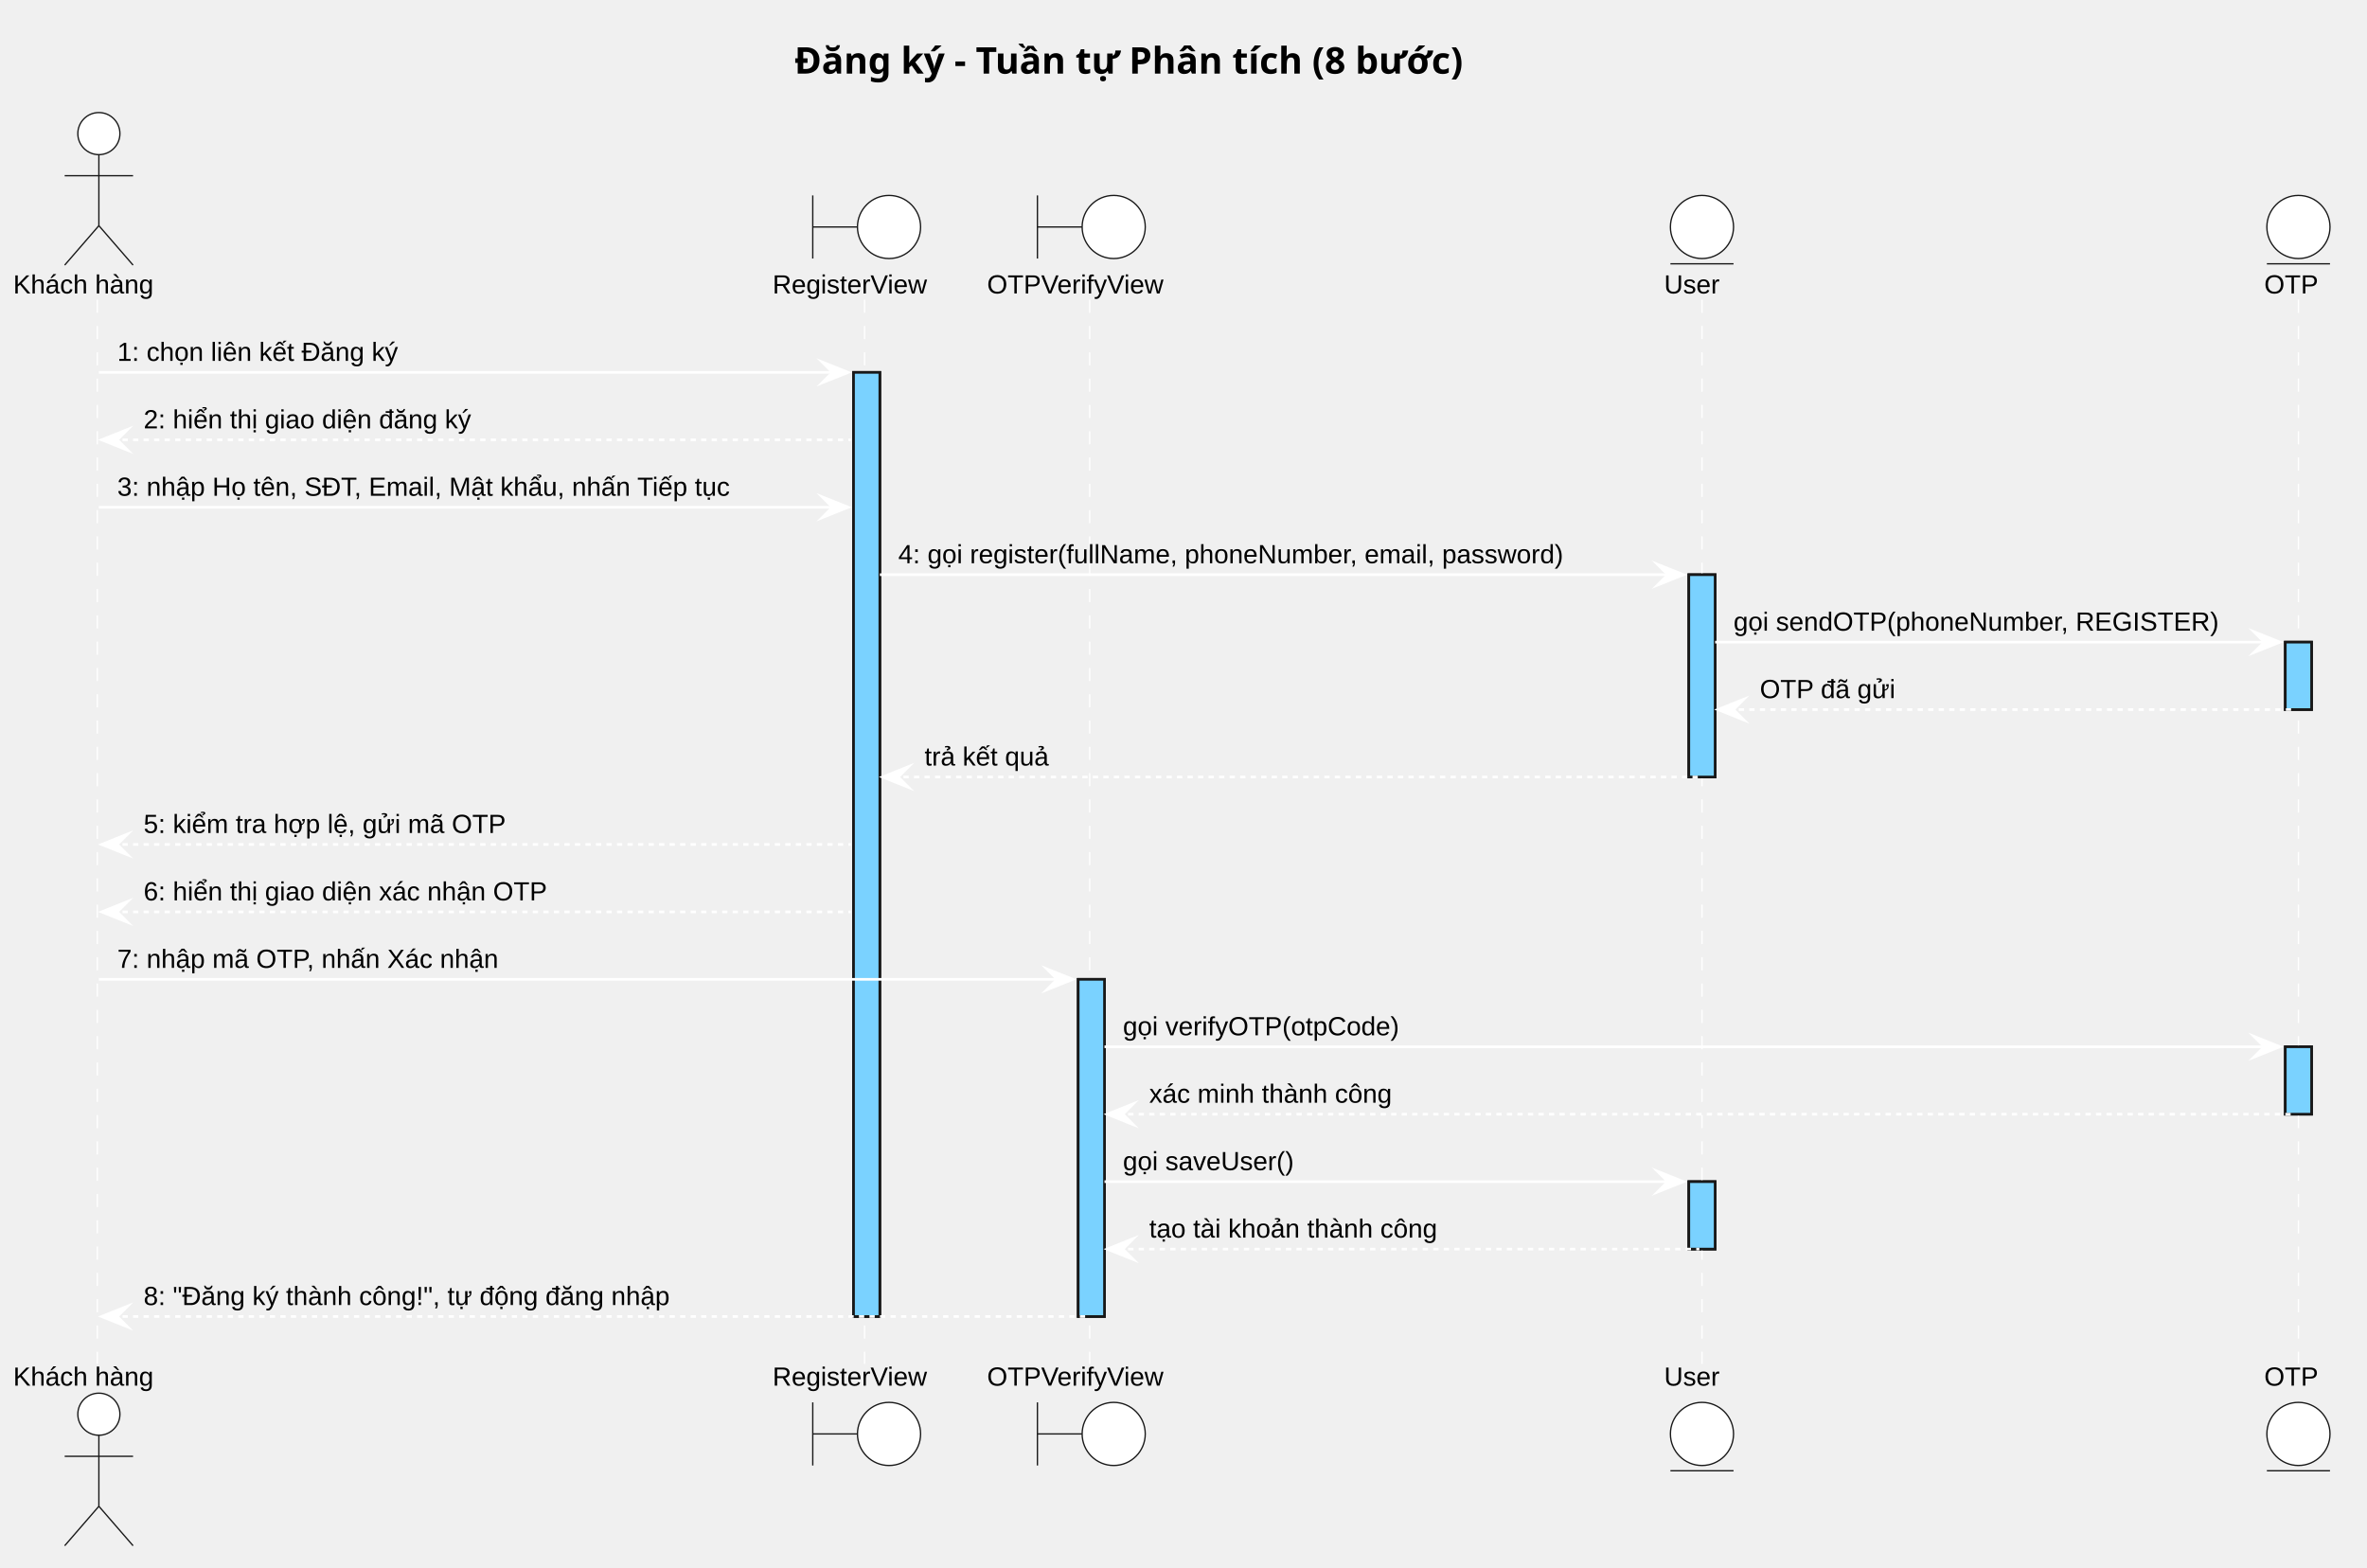
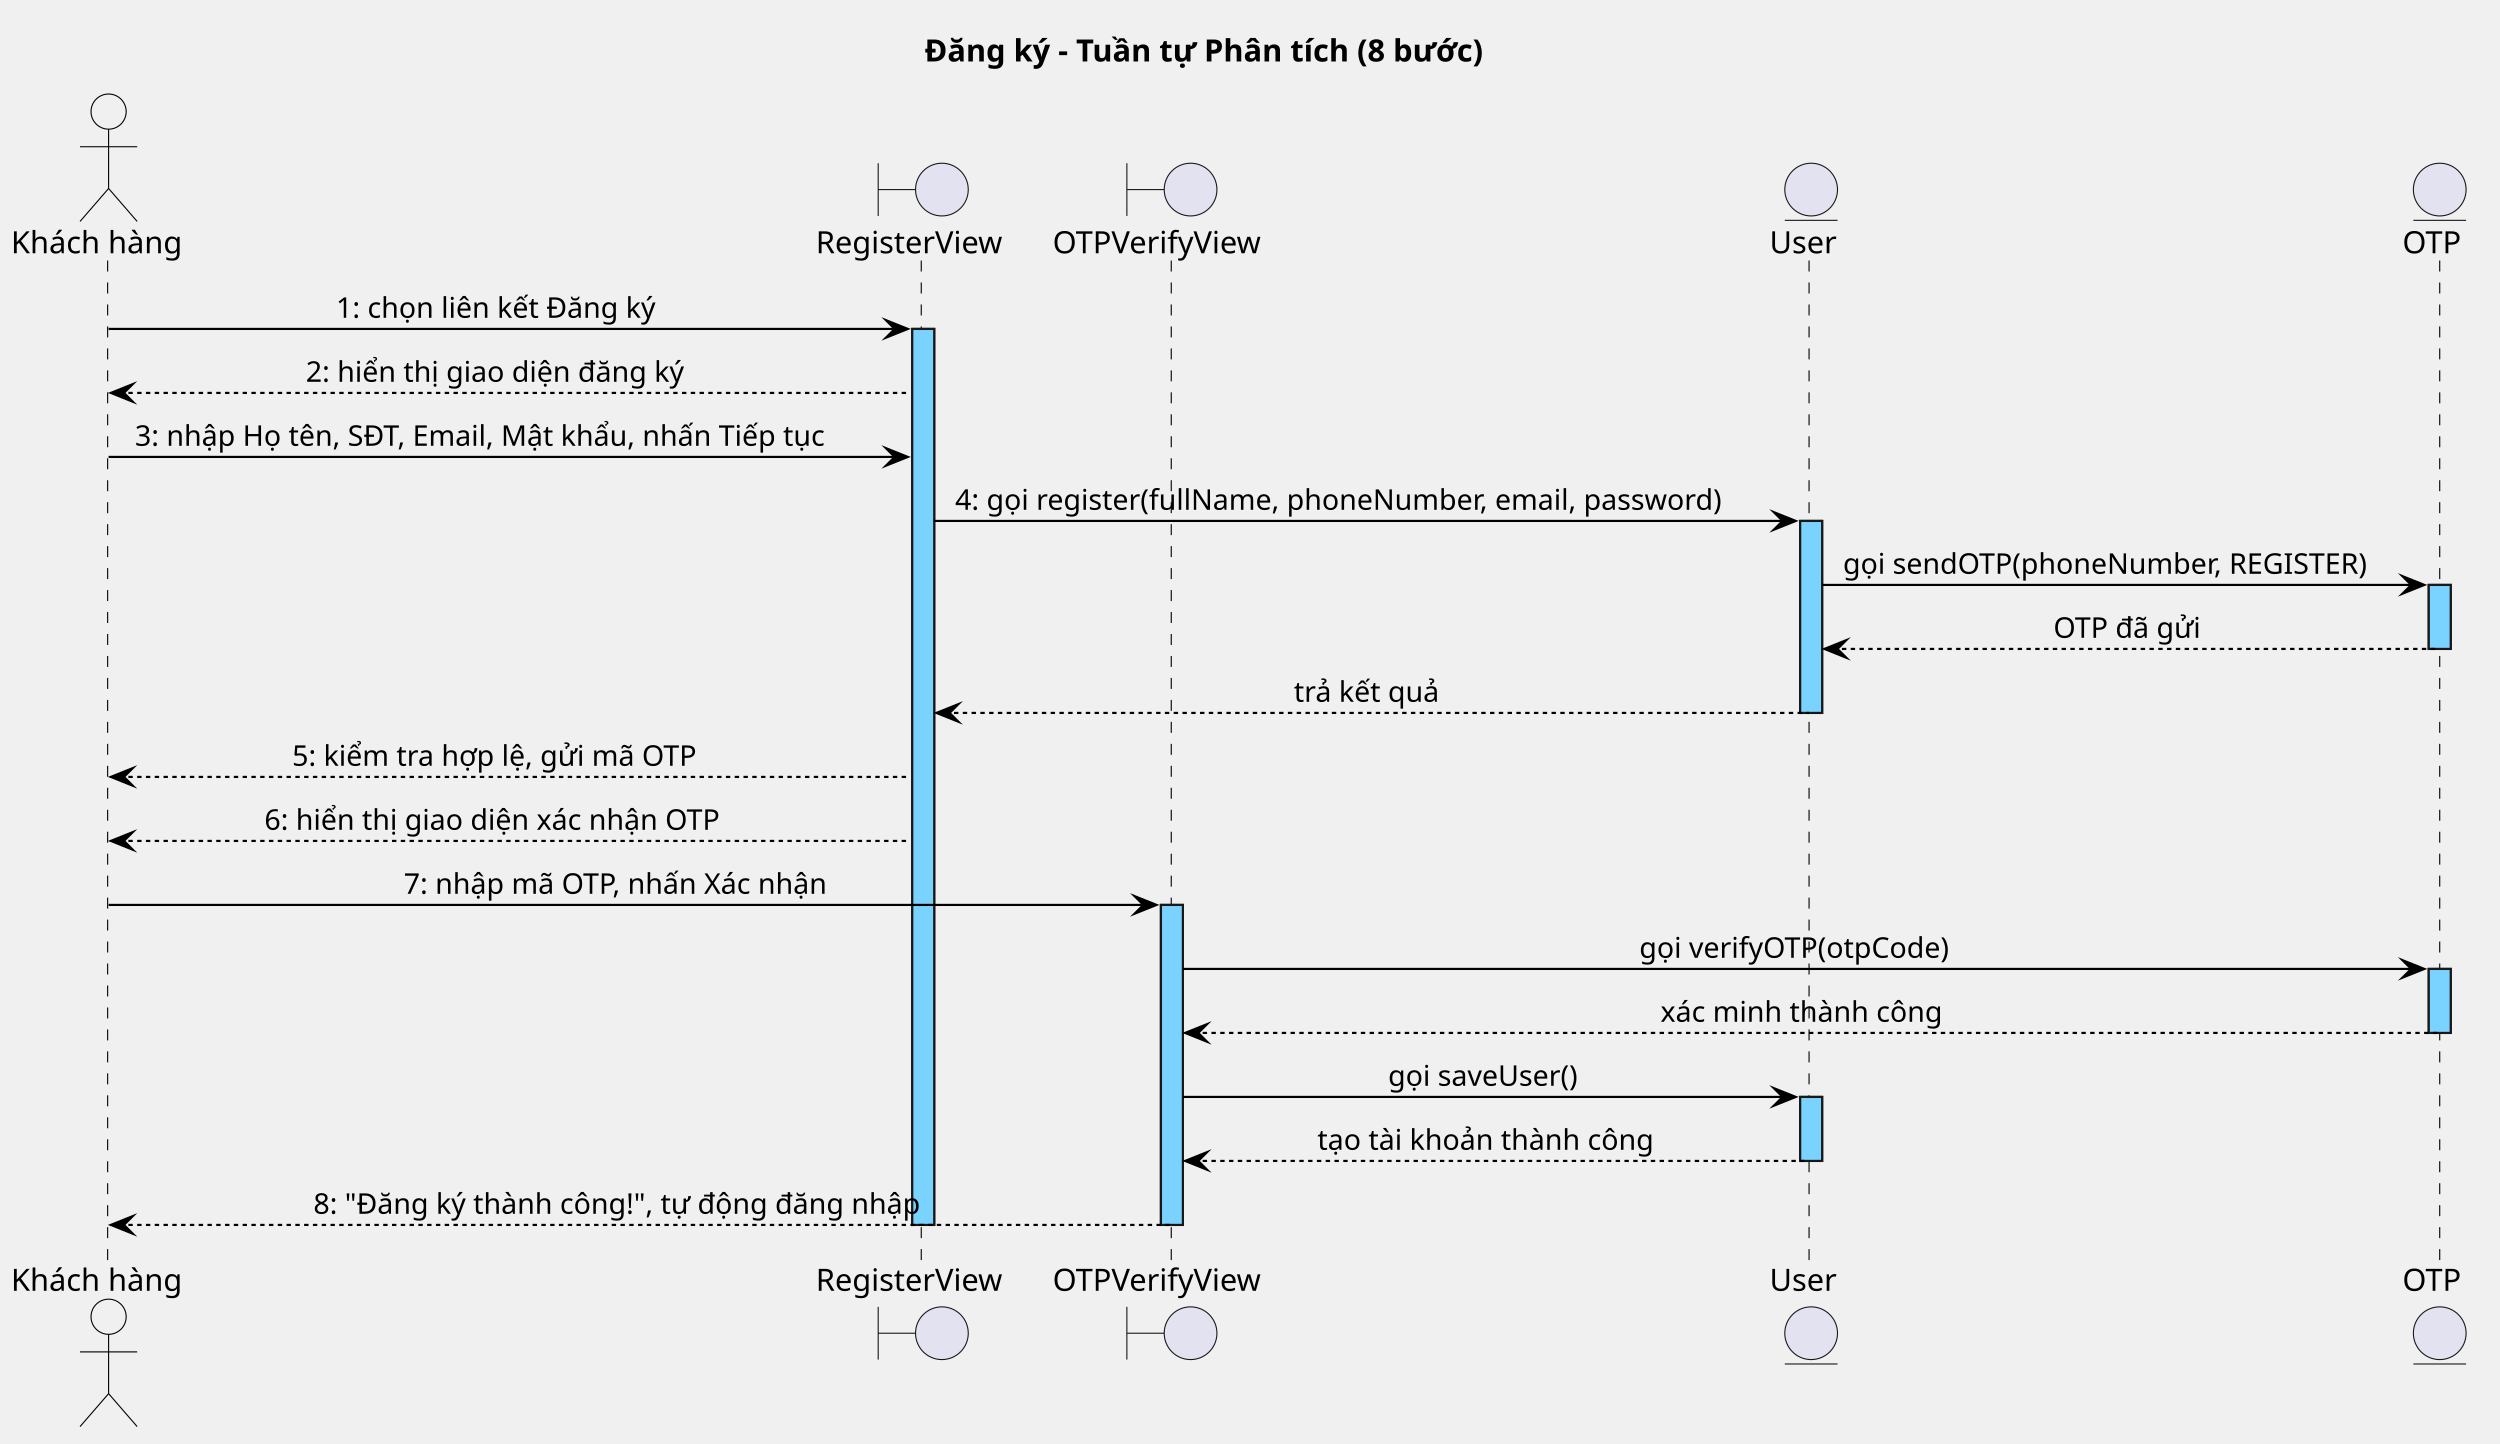
- <svg xmlns="http://www.w3.org/2000/svg" contentStyleType="text/css" data-diagram-type="SEQUENCE" height="596px" preserveAspectRatio="none" style="width:900px;height:596px;background:#FFFFFF;" version="1.1" viewBox="0 0 900 596" width="900px" zoomAndPan="magnify">
+ <svg xmlns="http://www.w3.org/2000/svg" contentStyleType="text/css" data-diagram-type="SEQUENCE" height="657px" preserveAspectRatio="none" style="width:1138px;height:657px;background:#FFFFFF;" version="1.1" viewBox="0 0 1138 657" width="1138px" zoomAndPan="magnify">
  <defs />
  <g>
-     <g class="title" data-source-line="22">
-       <text fill="#000000" font-family="sans-serif" font-size="14" font-weight="700" lengthAdjust="spacing" textLength="289.837" x="302.047" y="27.995">Đăng ký - Tuần tự Phân tích (8 bước)</text>
+     <g class="title" data-source-line="21">
+       <text fill="#000000" font-family="sans-serif" font-size="14" font-weight="700" lengthAdjust="spacing" textLength="289.837" x="420.87" y="27.995">Đăng ký - Tuần tự Phân tích (8 bước)</text>
    </g>
    <g>
-       <rect fill="#7AD2FF" height="358.969" style="stroke:#181818;stroke-width:1;" width="10" x="324.534" y="141.578" />
+       <rect fill="#7AD2FF" height="407.859" style="stroke:#181818;stroke-width:1;" width="10" x="415.254" y="149.727" />
    </g>
    <g>
-       <rect fill="#7AD2FF" height="128.203" style="stroke:#181818;stroke-width:1;" width="10" x="409.96" y="372.344" />
+       <rect fill="#7AD2FF" height="145.664" style="stroke:#181818;stroke-width:1;" width="10" x="528.451" y="411.922" />
    </g>
    <g>
-       <rect fill="#7AD2FF" height="76.922" style="stroke:#181818;stroke-width:1;" width="10" x="642.138" y="218.5" />
+       <rect fill="#7AD2FF" height="87.398" style="stroke:#181818;stroke-width:1;" width="10" x="819.438" y="237.125" />
    </g>
    <g>
-       <rect fill="#7AD2FF" height="25.641" style="stroke:#181818;stroke-width:1;" width="10" x="642.138" y="449.266" />
+       <rect fill="#7AD2FF" height="29.133" style="stroke:#181818;stroke-width:1;" width="10" x="819.438" y="499.32" />
    </g>
    <g>
-       <rect fill="#7AD2FF" height="25.641" style="stroke:#181818;stroke-width:1;" width="10" x="868.931" y="244.141" />
+       <rect fill="#7AD2FF" height="29.133" style="stroke:#181818;stroke-width:1;" width="10" x="1105.569" y="266.258" />
    </g>
    <g>
-       <rect fill="#7AD2FF" height="25.641" style="stroke:#181818;stroke-width:1;" width="10" x="868.931" y="397.984" />
+       <rect fill="#7AD2FF" height="29.133" style="stroke:#181818;stroke-width:1;" width="10" x="1105.569" y="441.055" />
    </g>
-     <g class="participant-lifeline" data-entity-uid="part1" data-qualified-name="Actor" data-source-line="24" id="part1-lifeline">
+     <g class="participant-lifeline" data-entity-uid="part1" data-qualified-name="Actor" data-source-line="23" id="part1-lifeline">
      <g>
-         <rect fill="#000000" fill-opacity="0" height="404.609" width="8" x="33.595" y="113.938" />
-         <line style="stroke:#FFFFFF;stroke-width:0.5;stroke-dasharray:5,5;" x1="37" x2="37" y1="113.938" y2="518.547" />
+         <rect fill="#000000" fill-opacity="0" height="456.992" width="8" x="45.433" y="118.594" />
+         <line style="stroke:#000000;stroke-width:0.5;stroke-dasharray:5,5;" x1="49" x2="49" y1="118.594" y2="575.586" />
      </g>
    </g>
-     <g class="participant-lifeline" data-entity-uid="part2" data-qualified-name="B1" data-source-line="25" id="part2-lifeline">
+     <g class="participant-lifeline" data-entity-uid="part2" data-qualified-name="B1" data-source-line="24" id="part2-lifeline">
      <g>
-         <rect fill="#000000" fill-opacity="0" height="404.609" width="8" x="325.534" y="113.938" />
-         <line style="stroke:#FFFFFF;stroke-width:0.5;stroke-dasharray:5,5;" x1="328.748" x2="328.748" y1="113.938" y2="518.547" />
+         <rect fill="#000000" fill-opacity="0" height="456.992" width="8" x="416.254" y="118.594" />
+         <line style="stroke:#000000;stroke-width:0.5;stroke-dasharray:5,5;" x1="419.354" x2="419.354" y1="118.594" y2="575.586" />
      </g>
    </g>
-     <g class="participant-lifeline" data-entity-uid="part3" data-qualified-name="B2" data-source-line="26" id="part3-lifeline">
+     <g class="participant-lifeline" data-entity-uid="part3" data-qualified-name="B2" data-source-line="25" id="part3-lifeline">
      <g>
-         <rect fill="#000000" fill-opacity="0" height="404.609" width="8" x="410.96" y="113.938" />
-         <line style="stroke:#FFFFFF;stroke-width:0.5;stroke-dasharray:5,5;" x1="414.32" x2="414.32" y1="113.938" y2="518.547" />
+         <rect fill="#000000" fill-opacity="0" height="456.992" width="8" x="529.451" y="118.594" />
+         <line style="stroke:#000000;stroke-width:0.5;stroke-dasharray:5,5;" x1="533.154" x2="533.154" y1="118.594" y2="575.586" />
      </g>
    </g>
-     <g class="participant-lifeline" data-entity-uid="part4" data-qualified-name="E1" data-source-line="27" id="part4-lifeline">
+     <g class="participant-lifeline" data-entity-uid="part4" data-qualified-name="E1" data-source-line="26" id="part4-lifeline">
      <g>
-         <rect fill="#000000" fill-opacity="0" height="404.609" width="8" x="643.138" y="113.938" />
-         <line style="stroke:#FFFFFF;stroke-width:0.5;stroke-dasharray:5,5;" x1="647.138" x2="647.138" y1="113.938" y2="518.547" />
+         <rect fill="#000000" fill-opacity="0" height="456.992" width="8" x="820.438" y="118.594" />
+         <line style="stroke:#000000;stroke-width:0.5;stroke-dasharray:5,5;" x1="823.483" x2="823.483" y1="118.594" y2="575.586" />
      </g>
    </g>
-     <g class="participant-lifeline" data-entity-uid="part5" data-qualified-name="E2" data-source-line="28" id="part5-lifeline">
+     <g class="participant-lifeline" data-entity-uid="part5" data-qualified-name="E2" data-source-line="27" id="part5-lifeline">
      <g>
-         <rect fill="#000000" fill-opacity="0" height="404.609" width="8" x="869.931" y="113.938" />
-         <line style="stroke:#FFFFFF;stroke-width:0.5;stroke-dasharray:5,5;" x1="873.931" x2="873.931" y1="113.938" y2="518.547" />
+         <rect fill="#000000" fill-opacity="0" height="456.992" width="8" x="1106.569" y="118.594" />
+         <line style="stroke:#000000;stroke-width:0.5;stroke-dasharray:5,5;" x1="1110.562" x2="1110.562" y1="118.594" y2="575.586" />
      </g>
    </g>
-     <g class="participant participant-head" data-entity-uid="part1" data-qualified-name="Actor" data-source-line="24" id="part1-head">
-       <text fill="#000000" font-family="Arial" font-size="10" lengthAdjust="spacing" textLength="59.19" x="5" y="111.579">Khách hàng</text>
-       <ellipse cx="37.595" cy="50.797" fill="#FFFFFF" rx="8" ry="8" style="stroke:#181818;stroke-width:0.5;" />
-       <path d="M37.595,58.797 L37.595,85.797 M24.595,66.797 L50.595,66.797 M37.595,85.797 L24.595,100.797 M37.595,85.797 L50.595,100.797" fill="none" style="stroke:#181818;stroke-width:0.5;" />
+     <g class="participant participant-head" data-entity-uid="part1" data-qualified-name="Actor" data-source-line="23" id="part1-head">
+       <text fill="#000000" font-family="sans-serif" font-size="14" lengthAdjust="spacing" textLength="82.865" x="5" y="115.292">Khách hàng</text>
+       <ellipse cx="49.433" cy="50.797" fill="none" rx="8" ry="8" style="stroke:#000000;stroke-width:0.5;" />
+       <path d="M49.433,58.797 L49.433,85.797 M36.433,66.797 L62.433,66.797 M49.433,85.797 L36.433,100.797 M49.433,85.797 L62.433,100.797" fill="none" style="stroke:#000000;stroke-width:0.5;" />
    </g>
-     <g class="participant participant-tail" data-entity-uid="part1" data-qualified-name="Actor" data-source-line="24" id="part1-tail">
-       <text fill="#000000" font-family="Arial" font-size="10" lengthAdjust="spacing" textLength="59.19" x="5" y="526.829">Khách hàng</text>
-       <ellipse cx="37.595" cy="537.688" fill="#FFFFFF" rx="8" ry="8" style="stroke:#181818;stroke-width:0.5;" />
-       <path d="M37.595,545.688 L37.595,572.688 M24.595,553.688 L50.595,553.688 M37.595,572.688 L24.595,587.688 M37.595,572.688 L50.595,587.688" fill="none" style="stroke:#181818;stroke-width:0.5;" />
+     <g class="participant participant-tail" data-entity-uid="part1" data-qualified-name="Actor" data-source-line="23" id="part1-tail">
+       <text fill="#000000" font-family="sans-serif" font-size="14" lengthAdjust="spacing" textLength="82.865" x="5" y="587.581">Khách hàng</text>
+       <ellipse cx="49.433" cy="599.383" fill="none" rx="8" ry="8" style="stroke:#000000;stroke-width:0.5;" />
+       <path d="M49.433,607.383 L49.433,634.383 M36.433,615.383 L62.433,615.383 M49.433,634.383 L36.433,649.383 M49.433,634.383 L62.433,649.383" fill="none" style="stroke:#000000;stroke-width:0.5;" />
    </g>
-     <g class="participant participant-head" data-entity-uid="part2" data-qualified-name="B1" data-source-line="25" id="part2-head">
-       <text fill="#000000" font-family="Arial" font-size="10" lengthAdjust="spacing" textLength="65.571" x="293.748" y="111.579">RegisterView</text>
-       <path d="M309.034,74.297 L309.034,98.297 M309.034,86.297 L326.034,86.297" fill="none" style="stroke:#181818;stroke-width:0.5;" />
-       <ellipse cx="338.034" cy="86.297" fill="#FFFFFF" rx="12" ry="12" style="stroke:#181818;stroke-width:0.5;" />
+     <g class="participant participant-head" data-entity-uid="part2" data-qualified-name="B1" data-source-line="24" id="part2-head">
+       <text fill="#000000" font-family="sans-serif" font-size="14" lengthAdjust="spacing" textLength="91.8" x="371.354" y="115.292">RegisterView</text>
+       <path d="M399.754,74.297 L399.754,98.297 M399.754,86.297 L416.754,86.297" fill="none" style="stroke:#181818;stroke-width:0.5;" />
+       <ellipse cx="428.754" cy="86.297" fill="#E2E2F0" rx="12" ry="12" style="stroke:#181818;stroke-width:0.5;" />
    </g>
-     <g class="participant participant-tail" data-entity-uid="part2" data-qualified-name="B1" data-source-line="25" id="part2-tail">
-       <text fill="#000000" font-family="Arial" font-size="10" lengthAdjust="spacing" textLength="65.571" x="293.748" y="526.829">RegisterView</text>
-       <path d="M309.034,533.188 L309.034,557.188 M309.034,545.188 L326.034,545.188" fill="none" style="stroke:#181818;stroke-width:0.5;" />
-       <ellipse cx="338.034" cy="545.188" fill="#FFFFFF" rx="12" ry="12" style="stroke:#181818;stroke-width:0.5;" />
+     <g class="participant participant-tail" data-entity-uid="part2" data-qualified-name="B1" data-source-line="24" id="part2-tail">
+       <text fill="#000000" font-family="sans-serif" font-size="14" lengthAdjust="spacing" textLength="91.8" x="371.354" y="587.581">RegisterView</text>
+       <path d="M399.754,594.883 L399.754,618.883 M399.754,606.883 L416.754,606.883" fill="none" style="stroke:#181818;stroke-width:0.5;" />
+       <ellipse cx="428.754" cy="606.883" fill="#E2E2F0" rx="12" ry="12" style="stroke:#181818;stroke-width:0.5;" />
    </g>
-     <g class="participant participant-head" data-entity-uid="part3" data-qualified-name="B2" data-source-line="26" id="part3-head">
-       <text fill="#000000" font-family="Arial" font-size="10" lengthAdjust="spacing" textLength="73.281" x="375.32" y="111.579">OTPVerifyView</text>
-       <path d="M394.46,74.297 L394.46,98.297 M394.46,86.297 L411.46,86.297" fill="none" style="stroke:#181818;stroke-width:0.5;" />
-       <ellipse cx="423.46" cy="86.297" fill="#FFFFFF" rx="12" ry="12" style="stroke:#181818;stroke-width:0.5;" />
+     <g class="participant participant-head" data-entity-uid="part3" data-qualified-name="B2" data-source-line="25" id="part3-head">
+       <text fill="#000000" font-family="sans-serif" font-size="14" lengthAdjust="spacing" textLength="102.594" x="479.154" y="115.292">OTPVerifyView</text>
+       <path d="M512.951,74.297 L512.951,98.297 M512.951,86.297 L529.951,86.297" fill="none" style="stroke:#181818;stroke-width:0.5;" />
+       <ellipse cx="541.951" cy="86.297" fill="#E2E2F0" rx="12" ry="12" style="stroke:#181818;stroke-width:0.5;" />
    </g>
-     <g class="participant participant-tail" data-entity-uid="part3" data-qualified-name="B2" data-source-line="26" id="part3-tail">
-       <text fill="#000000" font-family="Arial" font-size="10" lengthAdjust="spacing" textLength="73.281" x="375.32" y="526.829">OTPVerifyView</text>
-       <path d="M394.46,533.188 L394.46,557.188 M394.46,545.188 L411.46,545.188" fill="none" style="stroke:#181818;stroke-width:0.5;" />
-       <ellipse cx="423.46" cy="545.188" fill="#FFFFFF" rx="12" ry="12" style="stroke:#181818;stroke-width:0.5;" />
+     <g class="participant participant-tail" data-entity-uid="part3" data-qualified-name="B2" data-source-line="25" id="part3-tail">
+       <text fill="#000000" font-family="sans-serif" font-size="14" lengthAdjust="spacing" textLength="102.594" x="479.154" y="587.581">OTPVerifyView</text>
+       <path d="M512.951,594.883 L512.951,618.883 M512.951,606.883 L529.951,606.883" fill="none" style="stroke:#181818;stroke-width:0.5;" />
+       <ellipse cx="541.951" cy="606.883" fill="#E2E2F0" rx="12" ry="12" style="stroke:#181818;stroke-width:0.5;" />
    </g>
-     <g class="participant participant-head" data-entity-uid="part4" data-qualified-name="E1" data-source-line="27" id="part4-head">
-       <text fill="#000000" font-family="Arial" font-size="10" lengthAdjust="spacing" textLength="22.793" x="632.741" y="111.579">User</text>
-       <ellipse cx="647.138" cy="86.297" fill="#FFFFFF" rx="12" ry="12" style="stroke:#181818;stroke-width:0.5;" />
-       <line style="stroke:#181818;stroke-width:0.5;" x1="635.138" x2="659.138" y1="100.297" y2="100.297" />
+     <g class="participant participant-head" data-entity-uid="part4" data-qualified-name="E1" data-source-line="26" id="part4-head">
+       <text fill="#000000" font-family="sans-serif" font-size="14" lengthAdjust="spacing" textLength="31.91" x="805.483" y="115.292">User</text>
+       <ellipse cx="824.438" cy="86.297" fill="#E2E2F0" rx="12" ry="12" style="stroke:#181818;stroke-width:0.5;" />
+       <line style="stroke:#181818;stroke-width:0.5;" x1="812.438" x2="836.438" y1="100.297" y2="100.297" />
    </g>
-     <g class="participant participant-tail" data-entity-uid="part4" data-qualified-name="E1" data-source-line="27" id="part4-tail">
-       <text fill="#000000" font-family="Arial" font-size="10" lengthAdjust="spacing" textLength="22.793" x="632.741" y="526.829">User</text>
-       <ellipse cx="647.138" cy="545.188" fill="#FFFFFF" rx="12" ry="12" style="stroke:#181818;stroke-width:0.5;" />
-       <line style="stroke:#181818;stroke-width:0.5;" x1="635.138" x2="659.138" y1="559.188" y2="559.188" />
+     <g class="participant participant-tail" data-entity-uid="part4" data-qualified-name="E1" data-source-line="26" id="part4-tail">
+       <text fill="#000000" font-family="sans-serif" font-size="14" lengthAdjust="spacing" textLength="31.91" x="805.483" y="587.581">User</text>
+       <ellipse cx="824.438" cy="606.883" fill="#E2E2F0" rx="12" ry="12" style="stroke:#181818;stroke-width:0.5;" />
+       <line style="stroke:#181818;stroke-width:0.5;" x1="812.438" x2="836.438" y1="620.883" y2="620.883" />
    </g>
-     <g class="participant participant-head" data-entity-uid="part5" data-qualified-name="E2" data-source-line="28" id="part5-head">
-       <text fill="#000000" font-family="Arial" font-size="10" lengthAdjust="spacing" textLength="20.01" x="860.926" y="111.579">OTP</text>
-       <ellipse cx="873.931" cy="86.297" fill="#FFFFFF" rx="12" ry="12" style="stroke:#181818;stroke-width:0.5;" />
-       <line style="stroke:#181818;stroke-width:0.5;" x1="861.931" x2="885.931" y1="100.297" y2="100.297" />
+     <g class="participant participant-head" data-entity-uid="part5" data-qualified-name="E2" data-source-line="27" id="part5-head">
+       <text fill="#000000" font-family="sans-serif" font-size="14" lengthAdjust="spacing" textLength="28.014" x="1093.562" y="115.292">OTP</text>
+       <ellipse cx="1110.569" cy="86.297" fill="#E2E2F0" rx="12" ry="12" style="stroke:#181818;stroke-width:0.5;" />
+       <line style="stroke:#181818;stroke-width:0.5;" x1="1098.569" x2="1122.569" y1="100.297" y2="100.297" />
    </g>
-     <g class="participant participant-tail" data-entity-uid="part5" data-qualified-name="E2" data-source-line="28" id="part5-tail">
-       <text fill="#000000" font-family="Arial" font-size="10" lengthAdjust="spacing" textLength="20.01" x="860.926" y="526.829">OTP</text>
-       <ellipse cx="873.931" cy="545.188" fill="#FFFFFF" rx="12" ry="12" style="stroke:#181818;stroke-width:0.5;" />
-       <line style="stroke:#181818;stroke-width:0.5;" x1="861.931" x2="885.931" y1="559.188" y2="559.188" />
+     <g class="participant participant-tail" data-entity-uid="part5" data-qualified-name="E2" data-source-line="27" id="part5-tail">
+       <text fill="#000000" font-family="sans-serif" font-size="14" lengthAdjust="spacing" textLength="28.014" x="1093.562" y="587.581">OTP</text>
+       <ellipse cx="1110.569" cy="606.883" fill="#E2E2F0" rx="12" ry="12" style="stroke:#181818;stroke-width:0.5;" />
+       <line style="stroke:#181818;stroke-width:0.5;" x1="1098.569" x2="1122.569" y1="620.883" y2="620.883" />
    </g>
    <g>
-       <rect fill="#7AD2FF" height="358.969" style="stroke:#181818;stroke-width:1;" width="10" x="324.534" y="141.578" />
+       <rect fill="#7AD2FF" height="407.859" style="stroke:#181818;stroke-width:1;" width="10" x="415.254" y="149.727" />
    </g>
    <g>
-       <rect fill="#7AD2FF" height="128.203" style="stroke:#181818;stroke-width:1;" width="10" x="409.96" y="372.344" />
+       <rect fill="#7AD2FF" height="145.664" style="stroke:#181818;stroke-width:1;" width="10" x="528.451" y="411.922" />
    </g>
    <g>
-       <rect fill="#7AD2FF" height="76.922" style="stroke:#181818;stroke-width:1;" width="10" x="642.138" y="218.5" />
+       <rect fill="#7AD2FF" height="87.398" style="stroke:#181818;stroke-width:1;" width="10" x="819.438" y="237.125" />
    </g>
    <g>
-       <rect fill="#7AD2FF" height="25.641" style="stroke:#181818;stroke-width:1;" width="10" x="642.138" y="449.266" />
+       <rect fill="#7AD2FF" height="29.133" style="stroke:#181818;stroke-width:1;" width="10" x="819.438" y="499.32" />
    </g>
    <g>
-       <rect fill="#7AD2FF" height="25.641" style="stroke:#181818;stroke-width:1;" width="10" x="868.931" y="244.141" />
+       <rect fill="#7AD2FF" height="29.133" style="stroke:#181818;stroke-width:1;" width="10" x="1105.569" y="266.258" />
    </g>
    <g>
-       <rect fill="#7AD2FF" height="25.641" style="stroke:#181818;stroke-width:1;" width="10" x="868.931" y="397.984" />
+       <rect fill="#7AD2FF" height="29.133" style="stroke:#181818;stroke-width:1;" width="10" x="1105.569" y="441.055" />
    </g>
-     <g class="message" data-entity-1="part1" data-entity-2="part2" data-source-line="30" id="msg1">
-       <polygon fill="#FFFFFF" points="312.534,137.578,322.534,141.578,312.534,145.578,316.534,141.578" style="stroke:#FFFFFF;stroke-width:1;stroke-linejoin:miter;stroke-miterlimit:10;" />
-       <line style="stroke:#FFFFFF;stroke-width:1;" x1="37.595" x2="318.534" y1="141.578" y2="141.578" />
-       <text fill="#000000" font-family="Arial" font-size="10" lengthAdjust="spacing" textLength="122.1" x="44.595" y="137.22">1: chọn liên kết Đăng ký</text>
+     <g class="message" data-entity-1="part1" data-entity-2="part2" data-source-line="29" id="msg1">
+       <polygon fill="#000000" points="403.254,145.727,413.254,149.727,403.254,153.727,407.254,149.727" style="stroke:#000000;stroke-width:1;stroke-linejoin:miter;stroke-miterlimit:10;" />
+       <line style="stroke:#000000;stroke-width:1;" x1="49.433" x2="409.254" y1="149.727" y2="149.727" />
+       <text fill="#000000" font-family="sans-serif" font-size="13" lengthAdjust="spacing" textLength="158.73" x="152.978" y="144.661">1: chọn liên kết Đăng ký</text>
    </g>
-     <g class="message" data-entity-1="part2" data-entity-2="part1" data-source-line="32" id="msg2">
-       <polygon fill="#FFFFFF" points="48.595,163.219,38.595,167.219,48.595,171.219,44.595,167.219" style="stroke:#FFFFFF;stroke-width:1;stroke-linejoin:miter;stroke-miterlimit:10;" />
-       <line style="stroke:#FFFFFF;stroke-width:1;stroke-dasharray:2,2;" x1="42.595" x2="323.534" y1="167.219" y2="167.219" />
-       <text fill="#000000" font-family="Arial" font-size="10" lengthAdjust="spacing" textLength="143.306" x="54.595" y="162.86">2: hiển thị giao diện đăng ký</text>
+     <g class="message" data-entity-1="part2" data-entity-2="part1" data-source-line="31" id="msg2">
+       <polygon fill="#000000" points="60.433,174.859,50.433,178.859,60.433,182.859,56.433,178.859" style="stroke:#000000;stroke-width:1;stroke-linejoin:miter;stroke-miterlimit:10;" />
+       <line style="stroke:#000000;stroke-width:1;stroke-dasharray:2,2;" x1="54.433" x2="414.254" y1="178.859" y2="178.859" />
+       <text fill="#000000" font-family="sans-serif" font-size="13" lengthAdjust="spacing" textLength="186.297" x="139.195" y="173.793">2: hiển thị giao diện đăng ký</text>
    </g>
-     <g class="message" data-entity-1="part1" data-entity-2="part2" data-source-line="33" id="msg3">
-       <polygon fill="#FFFFFF" points="312.534,188.859,322.534,192.859,312.534,196.859,316.534,192.859" style="stroke:#FFFFFF;stroke-width:1;stroke-linejoin:miter;stroke-miterlimit:10;" />
-       <line style="stroke:#FFFFFF;stroke-width:1;" x1="37.595" x2="318.534" y1="192.859" y2="192.859" />
-       <text fill="#000000" font-family="Arial" font-size="10" lengthAdjust="spacing" textLength="262.94" x="44.595" y="188.501">3: nhập Họ tên, SĐT, Email, Mật khẩu, nhấn Tiếp tục</text>
+     <g class="message" data-entity-1="part1" data-entity-2="part2" data-source-line="32" id="msg3">
+       <polygon fill="#000000" points="403.254,203.992,413.254,207.992,403.254,211.992,407.254,207.992" style="stroke:#000000;stroke-width:1;stroke-linejoin:miter;stroke-miterlimit:10;" />
+       <line style="stroke:#000000;stroke-width:1;" x1="49.433" x2="409.254" y1="207.992" y2="207.992" />
+       <text fill="#000000" font-family="sans-serif" font-size="13" lengthAdjust="spacing" textLength="341.821" x="61.433" y="202.926">3: nhập Họ tên, SĐT, Email, Mật khẩu, nhấn Tiếp tục</text>
    </g>
-     <g class="message" data-entity-1="part2" data-entity-2="part4" data-source-line="34" id="msg4">
-       <polygon fill="#FFFFFF" points="630.138,214.5,640.138,218.5,630.138,222.5,634.138,218.5" style="stroke:#FFFFFF;stroke-width:1;stroke-linejoin:miter;stroke-miterlimit:10;" />
-       <line style="stroke:#FFFFFF;stroke-width:1;" x1="334.534" x2="636.138" y1="218.5" y2="218.5" />
-       <text fill="#000000" font-family="Arial" font-size="10" lengthAdjust="spacing" textLength="288.603" x="341.534" y="214.142">4: gọi register(fullName, phoneNumber, email, password)</text>
+     <g class="message" data-entity-1="part2" data-entity-2="part4" data-source-line="33" id="msg4">
+       <polygon fill="#000000" points="807.438,233.125,817.438,237.125,807.438,241.125,811.438,237.125" style="stroke:#000000;stroke-width:1;stroke-linejoin:miter;stroke-miterlimit:10;" />
+       <line style="stroke:#000000;stroke-width:1;" x1="425.254" x2="813.438" y1="237.125" y2="237.125" />
+       <text fill="#000000" font-family="sans-serif" font-size="13" lengthAdjust="spacing" textLength="375.185" x="434.754" y="232.059">4: gọi register(fullName, phoneNumber, email, password)</text>
    </g>
-     <g class="message" data-entity-1="part4" data-entity-2="part5" data-source-line="36" id="msg5">
-       <polygon fill="#FFFFFF" points="856.931,240.141,866.931,244.141,856.931,248.141,860.931,244.141" style="stroke:#FFFFFF;stroke-width:1;stroke-linejoin:miter;stroke-miterlimit:10;" />
-       <line style="stroke:#FFFFFF;stroke-width:1;" x1="652.138" x2="862.931" y1="244.141" y2="244.141" />
-       <text fill="#000000" font-family="Arial" font-size="10" lengthAdjust="spacing" textLength="197.793" x="659.138" y="239.782">gọi sendOTP(phoneNumber, REGISTER)</text>
+     <g class="message" data-entity-1="part4" data-entity-2="part5" data-source-line="35" id="msg5">
+       <polygon fill="#000000" points="1093.569,262.258,1103.569,266.258,1093.569,270.258,1097.569,266.258" style="stroke:#000000;stroke-width:1;stroke-linejoin:miter;stroke-miterlimit:10;" />
+       <line style="stroke:#000000;stroke-width:1;" x1="829.438" x2="1099.569" y1="266.258" y2="266.258" />
+       <text fill="#000000" font-family="sans-serif" font-size="13" lengthAdjust="spacing" textLength="257.131" x="838.938" y="261.192">gọi sendOTP(phoneNumber, REGISTER)</text>
    </g>
-     <g class="message" data-entity-1="part5" data-entity-2="part4" data-source-line="38" id="msg6">
-       <polygon fill="#FFFFFF" points="663.138,265.781,653.138,269.781,663.138,273.781,659.138,269.781" style="stroke:#FFFFFF;stroke-width:1;stroke-linejoin:miter;stroke-miterlimit:10;" />
-       <line style="stroke:#FFFFFF;stroke-width:1;stroke-dasharray:2,2;" x1="657.138" x2="872.931" y1="269.781" y2="269.781" />
-       <text fill="#000000" font-family="Arial" font-size="10" lengthAdjust="spacing" textLength="54.307" x="669.138" y="265.423">OTP đã gửi</text>
+     <g class="message" data-entity-1="part5" data-entity-2="part4" data-source-line="37" id="msg6">
+       <polygon fill="#000000" points="840.438,291.391,830.438,295.391,840.438,299.391,836.438,295.391" style="stroke:#000000;stroke-width:1;stroke-linejoin:miter;stroke-miterlimit:10;" />
+       <line style="stroke:#000000;stroke-width:1;stroke-dasharray:2,2;" x1="834.438" x2="1109.569" y1="295.391" y2="295.391" />
+       <text fill="#000000" font-family="sans-serif" font-size="13" lengthAdjust="spacing" textLength="70.599" x="934.705" y="290.325">OTP đã gửi</text>
    </g>
-     <g class="message" data-entity-1="part4" data-entity-2="part2" data-source-line="40" id="msg7">
-       <polygon fill="#FFFFFF" points="345.534,291.422,335.534,295.422,345.534,299.422,341.534,295.422" style="stroke:#FFFFFF;stroke-width:1;stroke-linejoin:miter;stroke-miterlimit:10;" />
-       <line style="stroke:#FFFFFF;stroke-width:1;stroke-dasharray:2,2;" x1="339.534" x2="646.138" y1="295.422" y2="295.422" />
-       <text fill="#000000" font-family="Arial" font-size="10" lengthAdjust="spacing" textLength="55.195" x="351.534" y="291.063">trả kết quả</text>
+     <g class="message" data-entity-1="part4" data-entity-2="part2" data-source-line="39" id="msg7">
+       <polygon fill="#000000" points="436.254,320.523,426.254,324.523,436.254,328.523,432.254,324.523" style="stroke:#000000;stroke-width:1;stroke-linejoin:miter;stroke-miterlimit:10;" />
+       <line style="stroke:#000000;stroke-width:1;stroke-dasharray:2,2;" x1="430.254" x2="823.438" y1="324.523" y2="324.523" />
+       <text fill="#000000" font-family="sans-serif" font-size="13" lengthAdjust="spacing" textLength="71.754" x="588.969" y="319.457">trả kết quả</text>
    </g>
-     <g class="message" data-entity-1="part2" data-entity-2="part1" data-source-line="42" id="msg8">
-       <polygon fill="#FFFFFF" points="48.595,317.062,38.595,321.062,48.595,325.062,44.595,321.062" style="stroke:#FFFFFF;stroke-width:1;stroke-linejoin:miter;stroke-miterlimit:10;" />
-       <line style="stroke:#FFFFFF;stroke-width:1;stroke-dasharray:2,2;" x1="42.595" x2="323.534" y1="321.062" y2="321.062" />
-       <text fill="#000000" font-family="Arial" font-size="10" lengthAdjust="spacing" textLength="152.861" x="54.595" y="316.704">5: kiểm tra hợp lệ, gửi mã OTP</text>
+     <g class="message" data-entity-1="part2" data-entity-2="part1" data-source-line="41" id="msg8">
+       <polygon fill="#000000" points="60.433,349.656,50.433,353.656,60.433,357.656,56.433,353.656" style="stroke:#000000;stroke-width:1;stroke-linejoin:miter;stroke-miterlimit:10;" />
+       <line style="stroke:#000000;stroke-width:1;stroke-dasharray:2,2;" x1="54.433" x2="414.254" y1="353.656" y2="353.656" />
+       <text fill="#000000" font-family="sans-serif" font-size="13" lengthAdjust="spacing" textLength="198.72" x="132.983" y="348.59">5: kiểm tra hợp lệ, gửi mã OTP</text>
    </g>
-     <g class="message" data-entity-1="part2" data-entity-2="part1" data-source-line="43" id="msg9">
-       <polygon fill="#FFFFFF" points="48.595,342.703,38.595,346.703,48.595,350.703,44.595,346.703" style="stroke:#FFFFFF;stroke-width:1;stroke-linejoin:miter;stroke-miterlimit:10;" />
-       <line style="stroke:#FFFFFF;stroke-width:1;stroke-dasharray:2,2;" x1="42.595" x2="323.534" y1="346.703" y2="346.703" />
-       <text fill="#000000" font-family="Arial" font-size="10" lengthAdjust="spacing" textLength="172.31" x="54.595" y="342.345">6: hiển thị giao diện xác nhận OTP</text>
+     <g class="message" data-entity-1="part2" data-entity-2="part1" data-source-line="42" id="msg9">
+       <polygon fill="#000000" points="60.433,378.789,50.433,382.789,60.433,386.789,56.433,382.789" style="stroke:#000000;stroke-width:1;stroke-linejoin:miter;stroke-miterlimit:10;" />
+       <line style="stroke:#000000;stroke-width:1;stroke-dasharray:2,2;" x1="54.433" x2="414.254" y1="382.789" y2="382.789" />
+       <text fill="#000000" font-family="sans-serif" font-size="13" lengthAdjust="spacing" textLength="224.002" x="120.342" y="377.723">6: hiển thị giao diện xác nhận OTP</text>
    </g>
-     <g class="message" data-entity-1="part1" data-entity-2="part3" data-source-line="44" id="msg10">
-       <polygon fill="#FFFFFF" points="397.96,368.344,407.96,372.344,397.96,376.344,401.96,372.344" style="stroke:#FFFFFF;stroke-width:1;stroke-linejoin:miter;stroke-miterlimit:10;" />
-       <line style="stroke:#FFFFFF;stroke-width:1;" x1="37.595" x2="403.96" y1="372.344" y2="372.344" />
-       <text fill="#000000" font-family="Arial" font-size="10" lengthAdjust="spacing" textLength="161.773" x="44.595" y="367.985">7: nhập mã OTP, nhấn Xác nhận</text>
+     <g class="message" data-entity-1="part1" data-entity-2="part3" data-source-line="43" id="msg10">
+       <polygon fill="#000000" points="516.451,407.922,526.451,411.922,516.451,415.922,520.451,411.922" style="stroke:#000000;stroke-width:1;stroke-linejoin:miter;stroke-miterlimit:10;" />
+       <line style="stroke:#000000;stroke-width:1;" x1="49.433" x2="522.451" y1="411.922" y2="411.922" />
+       <text fill="#000000" font-family="sans-serif" font-size="13" lengthAdjust="spacing" textLength="210.304" x="183.79" y="406.856">7: nhập mã OTP, nhấn Xác nhận</text>
    </g>
-     <g class="message" data-entity-1="part3" data-entity-2="part5" data-source-line="46" id="msg11">
-       <polygon fill="#FFFFFF" points="856.931,393.984,866.931,397.984,856.931,401.984,860.931,397.984" style="stroke:#FFFFFF;stroke-width:1;stroke-linejoin:miter;stroke-miterlimit:10;" />
-       <line style="stroke:#FFFFFF;stroke-width:1;" x1="419.96" x2="862.931" y1="397.984" y2="397.984" />
-       <text fill="#000000" font-family="Arial" font-size="10" lengthAdjust="spacing" textLength="116.621" x="426.96" y="393.626">gọi verifyOTP(otpCode)</text>
+     <g class="message" data-entity-1="part3" data-entity-2="part5" data-source-line="45" id="msg11">
+       <polygon fill="#000000" points="1093.569,437.055,1103.569,441.055,1093.569,445.055,1097.569,441.055" style="stroke:#000000;stroke-width:1;stroke-linejoin:miter;stroke-miterlimit:10;" />
+       <line style="stroke:#000000;stroke-width:1;" x1="538.451" x2="1099.569" y1="441.055" y2="441.055" />
+       <text fill="#000000" font-family="sans-serif" font-size="13" lengthAdjust="spacing" textLength="151.607" x="746.206" y="435.989">gọi verifyOTP(otpCode)</text>
    </g>
-     <g class="message" data-entity-1="part5" data-entity-2="part3" data-source-line="48" id="msg12">
-       <polygon fill="#FFFFFF" points="430.96,419.625,420.96,423.625,430.96,427.625,426.96,423.625" style="stroke:#FFFFFF;stroke-width:1;stroke-linejoin:miter;stroke-miterlimit:10;" />
-       <line style="stroke:#FFFFFF;stroke-width:1;stroke-dasharray:2,2;" x1="424.96" x2="872.931" y1="423.625" y2="423.625" />
-       <text fill="#000000" font-family="Arial" font-size="10" lengthAdjust="spacing" textLength="105.64" x="436.96" y="419.267">xác minh thành công</text>
+     <g class="message" data-entity-1="part5" data-entity-2="part3" data-source-line="47" id="msg12">
+       <polygon fill="#000000" points="549.451,466.188,539.451,470.188,549.451,474.188,545.451,470.188" style="stroke:#000000;stroke-width:1;stroke-linejoin:miter;stroke-miterlimit:10;" />
+       <line style="stroke:#000000;stroke-width:1;stroke-dasharray:2,2;" x1="543.451" x2="1109.569" y1="470.188" y2="470.188" />
+       <text fill="#000000" font-family="sans-serif" font-size="13" lengthAdjust="spacing" textLength="137.332" x="755.844" y="465.122">xác minh thành công</text>
    </g>
-     <g class="message" data-entity-1="part3" data-entity-2="part4" data-source-line="50" id="msg13">
-       <polygon fill="#FFFFFF" points="630.138,445.266,640.138,449.266,630.138,453.266,634.138,449.266" style="stroke:#FFFFFF;stroke-width:1;stroke-linejoin:miter;stroke-miterlimit:10;" />
-       <line style="stroke:#FFFFFF;stroke-width:1;" x1="419.96" x2="636.138" y1="449.266" y2="449.266" />
-       <text fill="#000000" font-family="Arial" font-size="10" lengthAdjust="spacing" textLength="72.427" x="426.96" y="444.907">gọi saveUser()</text>
+     <g class="message" data-entity-1="part3" data-entity-2="part4" data-source-line="49" id="msg13">
+       <polygon fill="#000000" points="807.438,495.32,817.438,499.32,807.438,503.32,811.438,499.32" style="stroke:#000000;stroke-width:1;stroke-linejoin:miter;stroke-miterlimit:10;" />
+       <line style="stroke:#000000;stroke-width:1;" x1="538.451" x2="813.438" y1="499.32" y2="499.32" />
+       <text fill="#000000" font-family="sans-serif" font-size="13" lengthAdjust="spacing" textLength="94.155" x="631.867" y="494.254">gọi saveUser()</text>
    </g>
-     <g class="message" data-entity-1="part4" data-entity-2="part3" data-source-line="52" id="msg14">
-       <polygon fill="#FFFFFF" points="430.96,470.906,420.96,474.906,430.96,478.906,426.96,474.906" style="stroke:#FFFFFF;stroke-width:1;stroke-linejoin:miter;stroke-miterlimit:10;" />
-       <line style="stroke:#FFFFFF;stroke-width:1;stroke-dasharray:2,2;" x1="424.96" x2="646.138" y1="474.906" y2="474.906" />
-       <text fill="#000000" font-family="Arial" font-size="10" lengthAdjust="spacing" textLength="125.786" x="436.96" y="470.548">tạo tài khoản thành công</text>
+     <g class="message" data-entity-1="part4" data-entity-2="part3" data-source-line="51" id="msg14">
+       <polygon fill="#000000" points="549.451,524.453,539.451,528.453,549.451,532.453,545.451,528.453" style="stroke:#000000;stroke-width:1;stroke-linejoin:miter;stroke-miterlimit:10;" />
+       <line style="stroke:#000000;stroke-width:1;stroke-dasharray:2,2;" x1="543.451" x2="823.438" y1="528.453" y2="528.453" />
+       <text fill="#000000" font-family="sans-serif" font-size="13" lengthAdjust="spacing" textLength="163.522" x="599.684" y="523.387">tạo tài khoản thành công</text>
    </g>
-     <g class="message" data-entity-1="part3" data-entity-2="part1" data-source-line="54" id="msg15">
-       <polygon fill="#FFFFFF" points="48.595,496.547,38.595,500.547,48.595,504.547,44.595,500.547" style="stroke:#FFFFFF;stroke-width:1;stroke-linejoin:miter;stroke-miterlimit:10;" />
-       <line style="stroke:#FFFFFF;stroke-width:1;stroke-dasharray:2,2;" x1="42.595" x2="413.96" y1="500.547" y2="500.547" />
-       <text fill="#000000" font-family="Arial" font-size="10" lengthAdjust="spacing" textLength="228.906" x="54.595" y="496.188">8: "Đăng ký thành công!", tự động đăng nhập</text>
+     <g class="message" data-entity-1="part3" data-entity-2="part1" data-source-line="53" id="msg15">
+       <polygon fill="#000000" points="60.433,553.586,50.433,557.586,60.433,561.586,56.433,557.586" style="stroke:#000000;stroke-width:1;stroke-linejoin:miter;stroke-miterlimit:10;" />
+       <line style="stroke:#000000;stroke-width:1;stroke-dasharray:2,2;" x1="54.433" x2="532.451" y1="557.586" y2="557.586" />
+       <text fill="#000000" font-family="sans-serif" font-size="13" lengthAdjust="spacing" textLength="297.578" x="142.653" y="552.52">8: "Đăng ký thành công!", tự động đăng nhập</text>
    </g>
  </g>
</svg>
